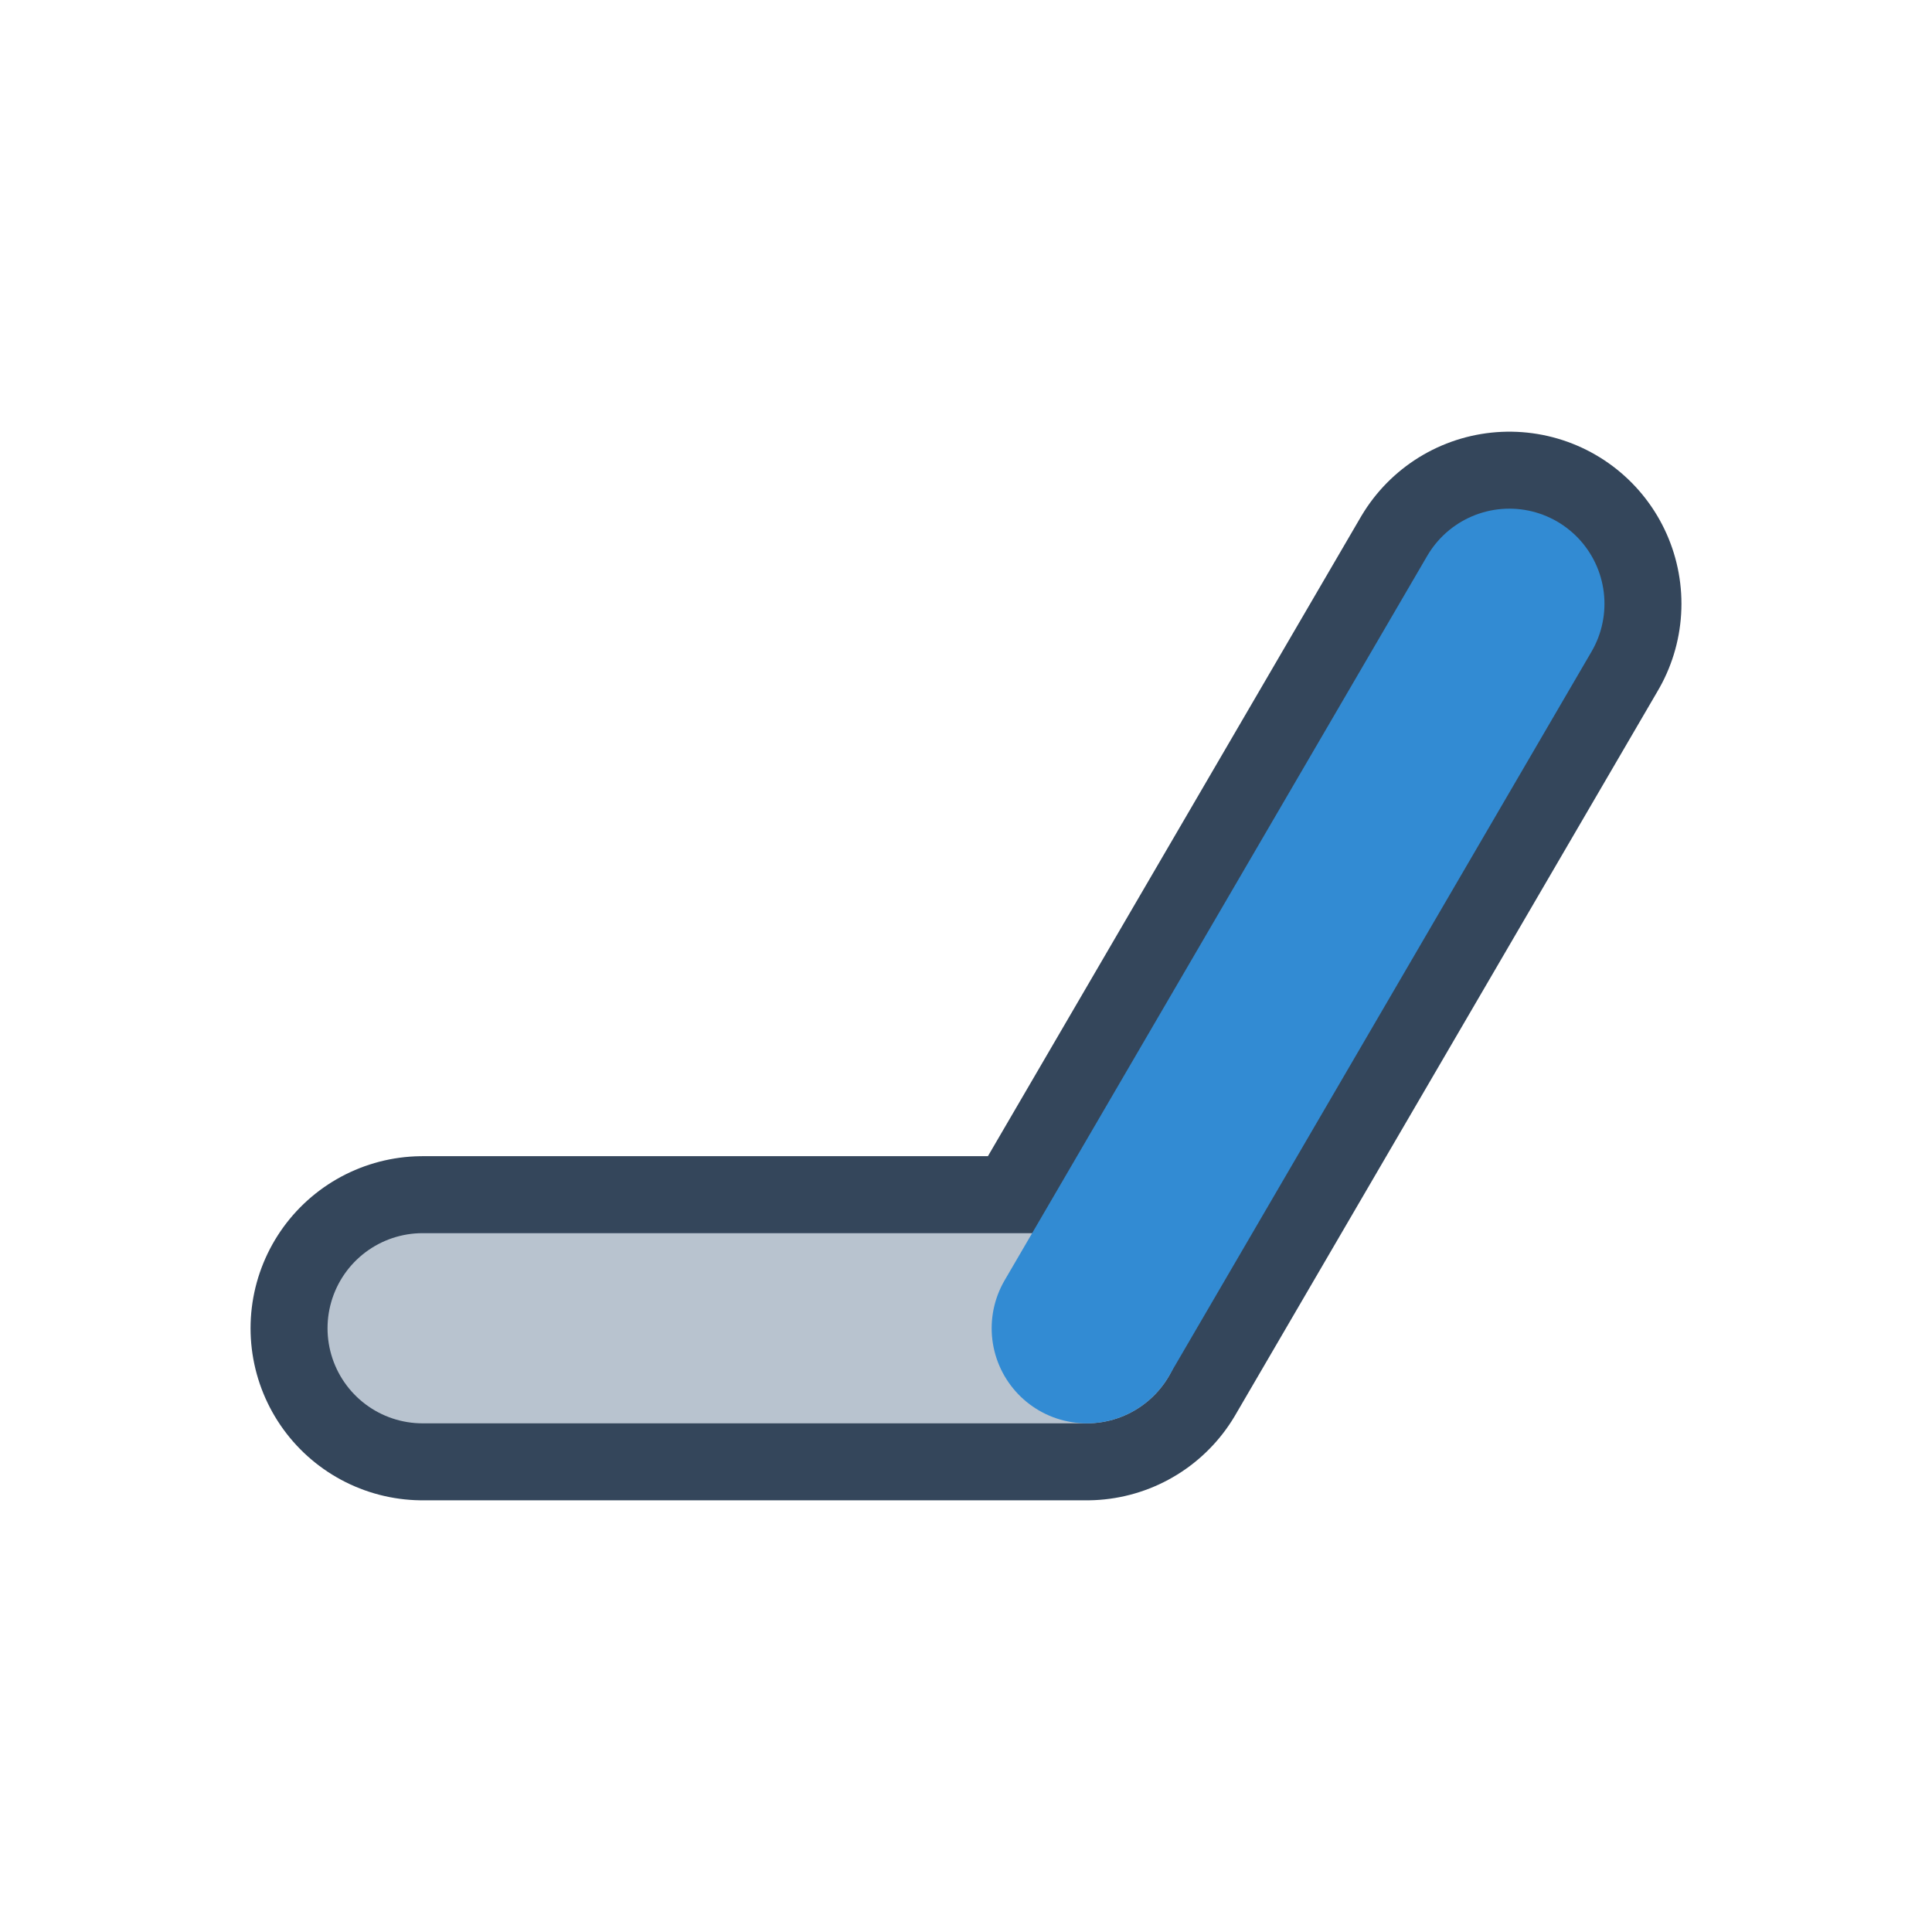
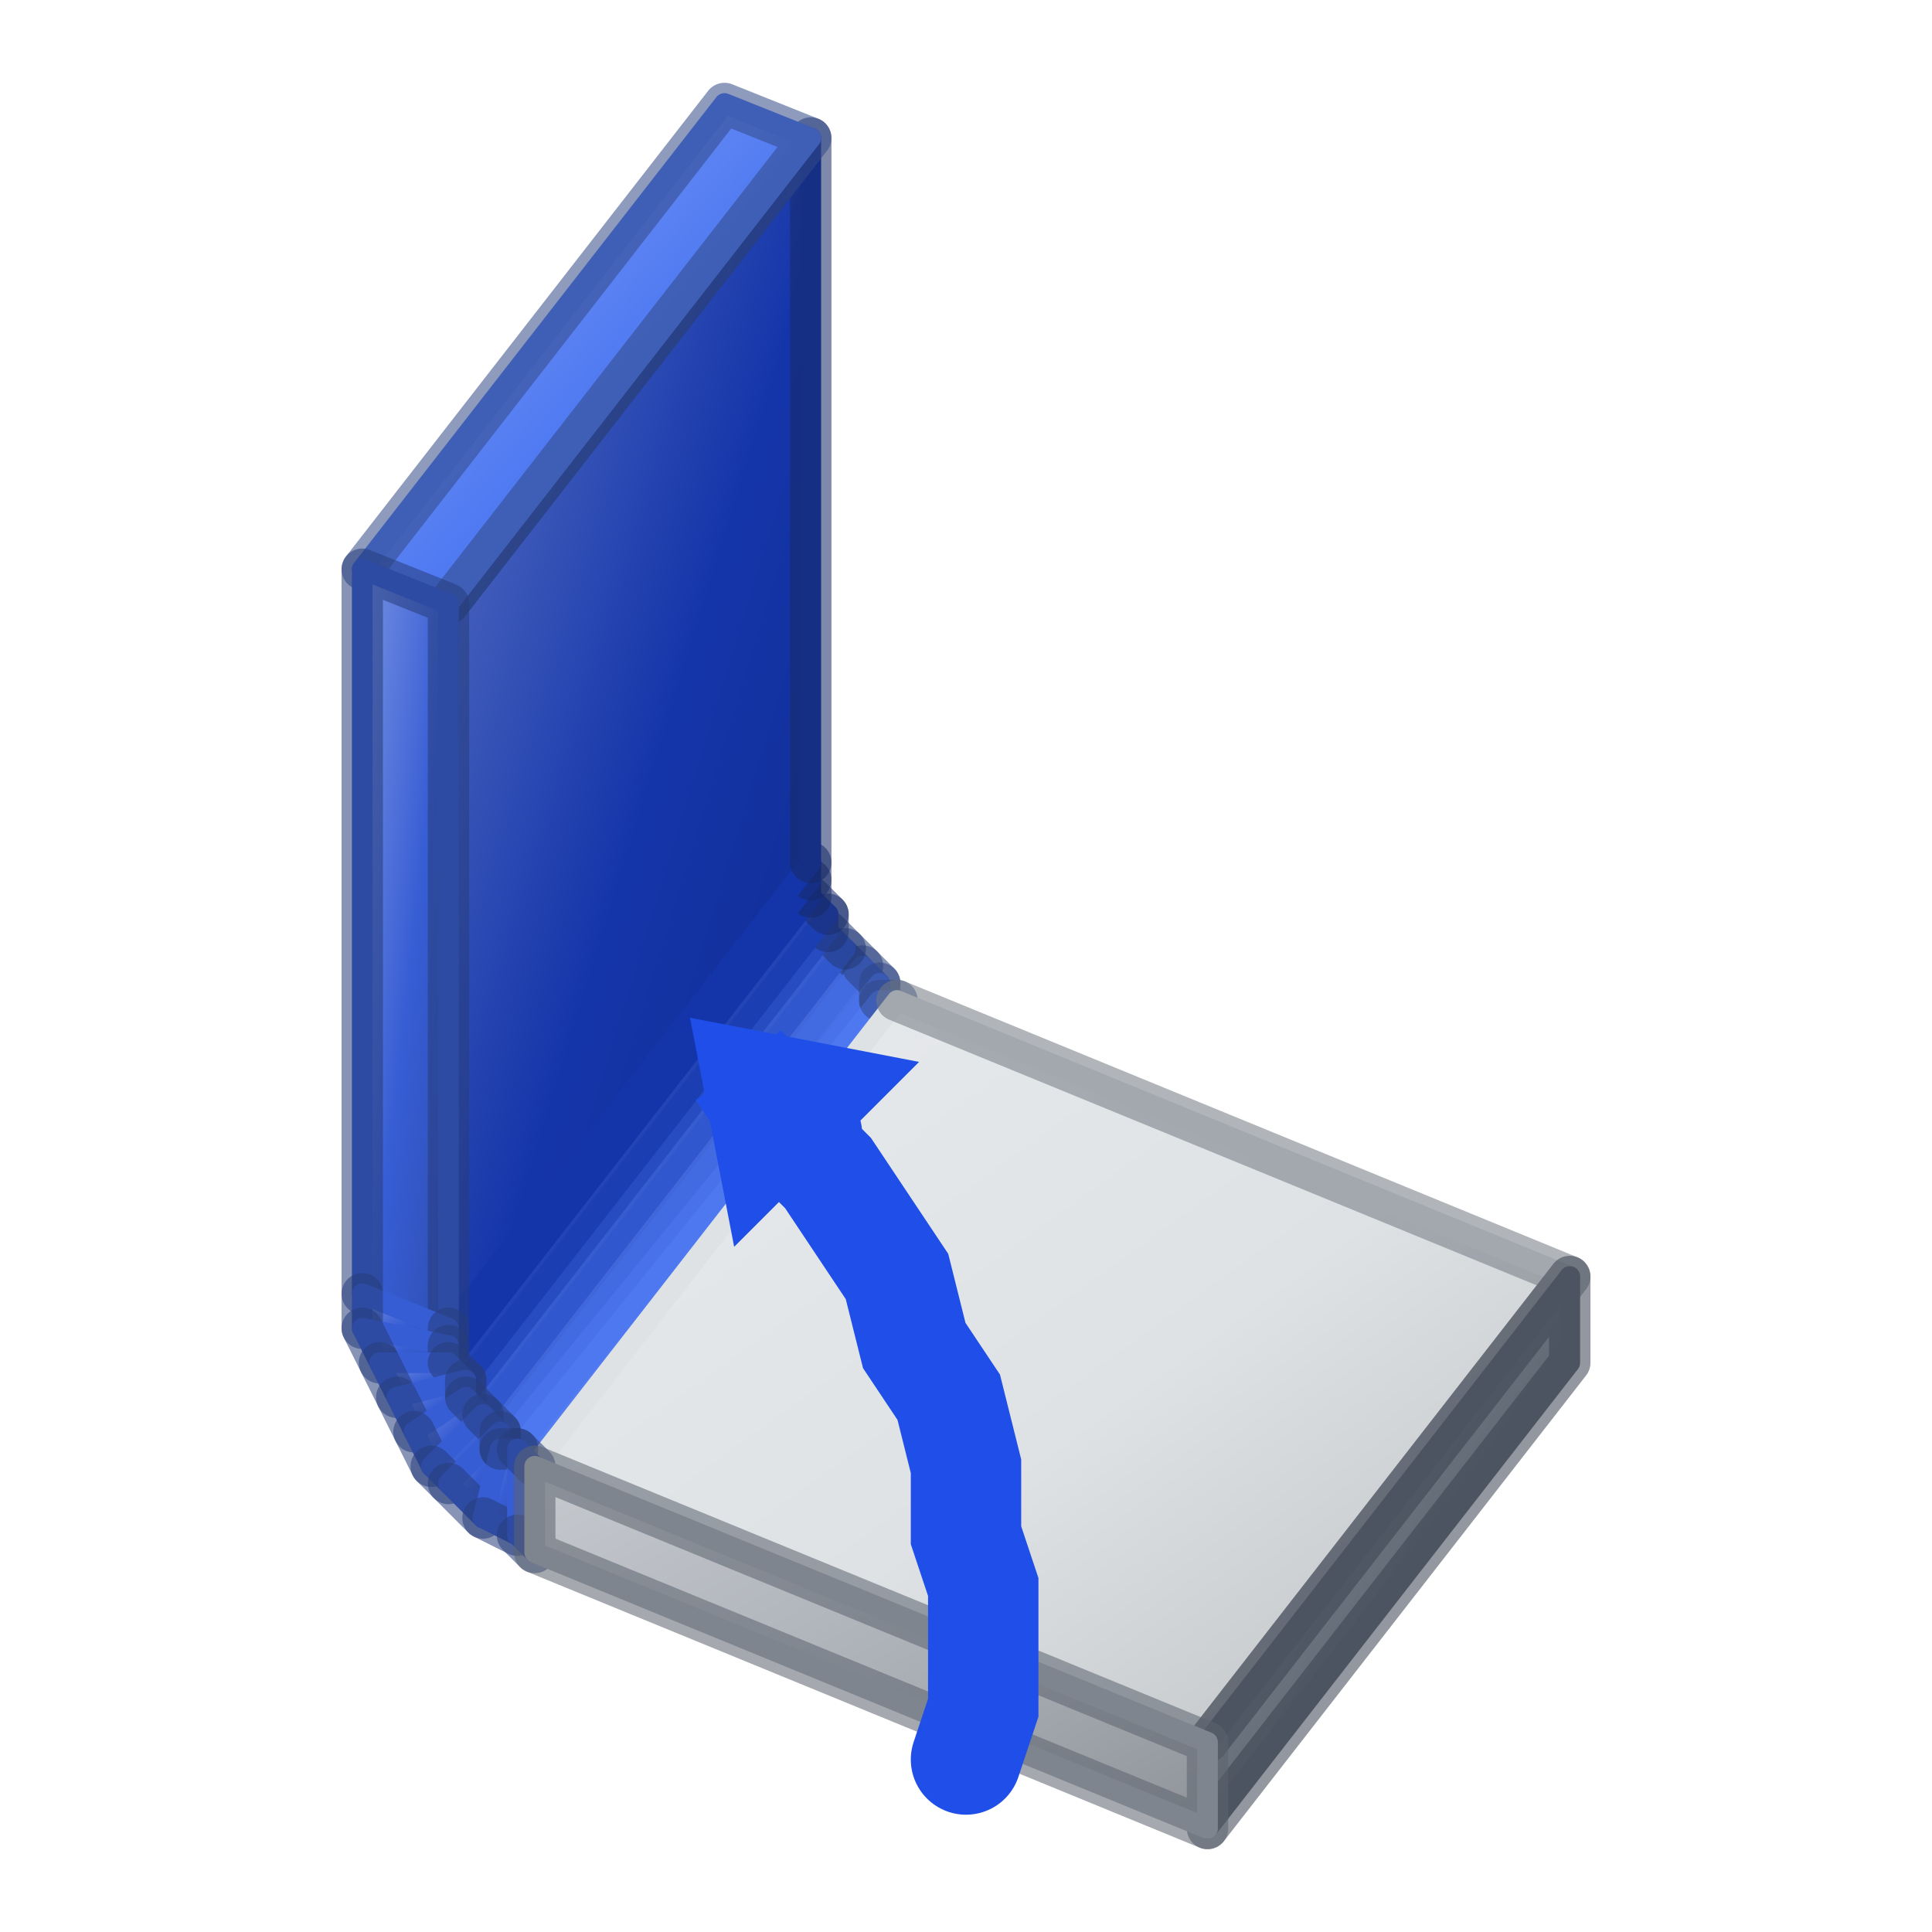
- <svg xmlns="http://www.w3.org/2000/svg" viewBox="0 0 64 64">
-   <path d="M14 44L36 44L50 20" fill="none" stroke="#34465b" stroke-width="11.4" stroke-linejoin="round" stroke-linecap="round" />
-   <path d="M14 44L36 44" fill="none" stroke="#b8c3cf" stroke-width="6.3" stroke-linejoin="round" stroke-linecap="round" />
-   <path d="M36 44L50 20" fill="none" stroke="#328bd3" stroke-width="6.3" stroke-linejoin="round" stroke-linecap="round" />
+ <svg xmlns="http://www.w3.org/2000/svg" viewBox="0 0 28 28">
+   <defs>
+     <linearGradient id="g1" x1="0" y1="0" x2="1" y2="1">
+       <stop offset="0" stop-color="#7A94E5" />
+       <stop offset=".55" stop-color="#3B62D9" />
+       <stop offset="1" stop-color="#3252B6" />
+     </linearGradient>
+     <linearGradient id="g2" x1="0" y1="0" x2="1" y2="1">
+       <stop offset="0" stop-color="#7E9AEB" />
+       <stop offset=".55" stop-color="#426BE2" />
+       <stop offset="1" stop-color="#375ABE" />
+     </linearGradient>
+     <linearGradient id="g3" x1="0" y1="0" x2="1" y2="1">
+       <stop offset="0" stop-color="#738DDE" />
+       <stop offset=".55" stop-color="#3157CE" />
+       <stop offset="1" stop-color="#2949AD" />
+     </linearGradient>
+     <linearGradient id="g4" x1="0" y1="0" x2="1" y2="1">
+       <stop offset="0" stop-color="#839FF1" />
+       <stop offset=".55" stop-color="#4972EA" />
+       <stop offset="1" stop-color="#3D60C5" />
+     </linearGradient>
+     <linearGradient id="g5" x1="0" y1="0" x2="1" y2="1">
+       <stop offset="0" stop-color="#6C85D5" />
+       <stop offset=".55" stop-color="#274BC1" />
+       <stop offset="1" stop-color="#213FA2" />
+     </linearGradient>
+     <linearGradient id="g6" x1="0" y1="0" x2="1" y2="1">
+       <stop offset="0" stop-color="#87A3F5" />
+       <stop offset=".55" stop-color="#4E78F0" />
+       <stop offset="1" stop-color="#4265CA" />
+     </linearGradient>
+     <linearGradient id="g7" x1="0" y1="0" x2="1" y2="1">
+       <stop offset="0" stop-color="#657CCB" />
+       <stop offset=".55" stop-color="#1C3EB3" />
+       <stop offset="1" stop-color="#183496" />
+     </linearGradient>
+     <linearGradient id="g8" x1="0" y1="0" x2="1" y2="1">
+       <stop offset="0" stop-color="#5F76C5" />
+       <stop offset=".55" stop-color="#1435AA" />
+       <stop offset="1" stop-color="#112D8F" />
+     </linearGradient>
+     <linearGradient id="g9" x1="0" y1="0" x2="1" y2="1">
+       <stop offset="0" stop-color="#5F76C5" />
+       <stop offset=".55" stop-color="#1435AA" />
+       <stop offset="1" stop-color="#112D8F" />
+     </linearGradient>
+     <linearGradient id="g10" x1="0" y1="0" x2="1" y2="1">
+       <stop offset="0" stop-color="#E9EBED" />
+       <stop offset=".55" stop-color="#DEE2E5" />
+       <stop offset="1" stop-color="#BABEC0" />
+     </linearGradient>
+     <linearGradient id="g11" x1="0" y1="0" x2="1" y2="1">
+       <stop offset="0" stop-color="#5F76C5" />
+       <stop offset=".55" stop-color="#1435AA" />
+       <stop offset="1" stop-color="#112D8F" />
+     </linearGradient>
+     <linearGradient id="g12" x1="0" y1="0" x2="1" y2="1">
+       <stop offset="0" stop-color="#949AA2" />
+       <stop offset=".55" stop-color="#626B76" />
+       <stop offset="1" stop-color="#525A63" />
+     </linearGradient>
+     <linearGradient id="g13" x1="0" y1="0" x2="1" y2="1">
+       <stop offset="0" stop-color="#88A5F6" />
+       <stop offset=".55" stop-color="#507AF2" />
+       <stop offset="1" stop-color="#4366CB" />
+     </linearGradient>
+     <linearGradient id="g14" x1="0" y1="0" x2="1" y2="1">
+       <stop offset="0" stop-color="#7791E2" />
+       <stop offset=".55" stop-color="#375DD4" />
+       <stop offset="1" stop-color="#2E4EB2" />
+     </linearGradient>
+     <linearGradient id="g15" x1="0" y1="0" x2="1" y2="1">
+       <stop offset="0" stop-color="#7791E2" />
+       <stop offset=".55" stop-color="#375DD4" />
+       <stop offset="1" stop-color="#2E4EB2" />
+     </linearGradient>
+     <linearGradient id="g16" x1="0" y1="0" x2="1" y2="1">
+       <stop offset="0" stop-color="#7791E2" />
+       <stop offset=".55" stop-color="#375DD4" />
+       <stop offset="1" stop-color="#2E4EB2" />
+     </linearGradient>
+     <linearGradient id="g17" x1="0" y1="0" x2="1" y2="1">
+       <stop offset="0" stop-color="#7791E2" />
+       <stop offset=".55" stop-color="#375DD4" />
+       <stop offset="1" stop-color="#2E4EB2" />
+     </linearGradient>
+     <linearGradient id="g18" x1="0" y1="0" x2="1" y2="1">
+       <stop offset="0" stop-color="#7791E2" />
+       <stop offset=".55" stop-color="#375DD4" />
+       <stop offset="1" stop-color="#2E4EB2" />
+     </linearGradient>
+     <linearGradient id="g19" x1="0" y1="0" x2="1" y2="1">
+       <stop offset="0" stop-color="#7791E2" />
+       <stop offset=".55" stop-color="#375DD4" />
+       <stop offset="1" stop-color="#2E4EB2" />
+     </linearGradient>
+     <linearGradient id="g20" x1="0" y1="0" x2="1" y2="1">
+       <stop offset="0" stop-color="#7791E2" />
+       <stop offset=".55" stop-color="#375DD4" />
+       <stop offset="1" stop-color="#2E4EB2" />
+     </linearGradient>
+     <linearGradient id="g21" x1="0" y1="0" x2="1" y2="1">
+       <stop offset="0" stop-color="#7791E2" />
+       <stop offset=".55" stop-color="#375DD4" />
+       <stop offset="1" stop-color="#2E4EB2" />
+     </linearGradient>
+     <linearGradient id="g22" x1="0" y1="0" x2="1" y2="1">
+       <stop offset="0" stop-color="#7791E2" />
+       <stop offset=".55" stop-color="#375DD4" />
+       <stop offset="1" stop-color="#2E4EB2" />
+     </linearGradient>
+     <linearGradient id="g23" x1="0" y1="0" x2="1" y2="1">
+       <stop offset="0" stop-color="#7791E2" />
+       <stop offset=".55" stop-color="#375DD4" />
+       <stop offset="1" stop-color="#2E4EB2" />
+     </linearGradient>
+     <linearGradient id="g24" x1="0" y1="0" x2="1" y2="1">
+       <stop offset="0" stop-color="#C6C9CE" />
+       <stop offset=".55" stop-color="#ABB0B7" />
+       <stop offset="1" stop-color="#90949A" />
+     </linearGradient>
+   </defs>
+   <path d="M12.25 13.75 L12.5 14 L7.25 20.75 L7 20.5Z" fill="url(#g1)" stroke="#3B62D9" stroke-width=".3" stroke-linejoin="round" />
+   <path d="M12.25 13.75 L12.5 14" fill="none" stroke="#293F7C" stroke-opacity="0.55" stroke-width="0.6" stroke-linecap="round" />
+   <path d="M12.5 14 L12.75 14.25 L7.25 21 L7.25 20.75Z" fill="url(#g2)" stroke="#426BE2" stroke-width=".3" stroke-linejoin="round" />
+   <path d="M12.5 14 L12.75 14.25" fill="none" stroke="#2C4380" stroke-opacity="0.55" stroke-width="0.6" stroke-linecap="round" />
+   <path d="M12 13.5 L12.25 13.75 L7 20.5 L6.75 20.25Z" fill="url(#g3)" stroke="#3157CE" stroke-width=".3" stroke-linejoin="round" />
+   <path d="M12 13.5 L12.25 13.75" fill="none" stroke="#243A77" stroke-opacity="0.55" stroke-width="0.6" stroke-linecap="round" />
+   <path d="M12.75 14.25 L12.75 14.5 L7.5 21 L7.25 21Z" fill="url(#g4)" stroke="#4972EA" stroke-width=".3" stroke-linejoin="round" />
+   <path d="M12.75 14.25 L12.75 14.5" fill="none" stroke="#2F4684" stroke-opacity="0.55" stroke-width="0.6" stroke-linecap="round" />
+   <path d="M12 13.25 L12 13.5 L6.75 20.25 L6.75 20Z" fill="url(#g5)" stroke="#274BC1" stroke-width=".3" stroke-linejoin="round" />
+   <path d="M12 13.25 L12 13.5" fill="none" stroke="#203471" stroke-opacity="0.55" stroke-width="0.6" stroke-linecap="round" />
+   <path d="M12.75 14.5 L13 14.5 L7.75 21.25 L7.5 21Z" fill="url(#g6)" stroke="#4E78F0" stroke-width=".3" stroke-linejoin="round" />
+   <path d="M12.75 14.5 L13 14.5" fill="none" stroke="#314986" stroke-opacity="0.55" stroke-width="0.6" stroke-linecap="round" />
+   <path d="M11.75 13 L12 13.25 L6.75 20 L6.5 19.75Z" fill="url(#g7)" stroke="#1C3EB3" stroke-width=".3" stroke-linejoin="round" />
+   <path d="M11.75 13 L12 13.25" fill="none" stroke="#1B2F6B" stroke-opacity="0.55" stroke-width="0.6" stroke-linecap="round" />
+   <path d="M11.75 12.75 L11.75 13 L6.5 19.75 L6.5 19.5Z" fill="url(#g8)" stroke="#1435AA" stroke-width=".3" stroke-linejoin="round" />
+   <path d="M11.75 12.75 L11.75 13" fill="none" stroke="#172B67" stroke-opacity="0.55" stroke-width="0.6" stroke-linecap="round" />
+   <path d="M11.75 12.5 L11.75 12.75 L6.5 19.5 L6.5 19.25Z" fill="url(#g9)" stroke="#1435AA" stroke-width=".3" stroke-linejoin="round" />
+   <path d="M11.75 12.5 L11.75 12.75" fill="none" stroke="#172B67" stroke-opacity="0.55" stroke-width="0.6" stroke-linecap="round" />
+   <path d="M13 14.5 L22.75 18.5 L17.5 25.25 L7.75 21.25Z" fill="url(#g10)" stroke="#DEE2E5" stroke-width=".3" stroke-linejoin="round" />
+   <path d="M13 14.5 L22.75 18.5M22.75 18.5 L17.5 25.25" fill="none" stroke="#727881" stroke-opacity="0.55" stroke-width="0.6" stroke-linecap="round" />
+   <path d="M11.75 2 L11.75 12.5 L6.5 19.25 L6.5 8.75Z" fill="url(#g11)" stroke="#1435AA" stroke-width=".3" stroke-linejoin="round" />
+   <path d="M11.75 2 L11.75 12.5M6.5 8.75 L11.75 2" fill="none" stroke="#172B67" stroke-opacity="0.55" stroke-width="0.6" stroke-linecap="round" />
+   <path d="M22.75 19.75 L22.75 18.5 L17.5 25.25 L17.5 26.5Z" fill="url(#g12)" stroke="#626B76" stroke-width=".3" stroke-linejoin="round" />
+   <path d="M22.75 19.75 L22.75 18.5M17.5 26.5 L22.75 19.75M22.75 18.5 L17.5 25.25" fill="none" stroke="#3A4350" stroke-opacity="0.55" stroke-width="0.6" stroke-linecap="round" />
+   <path d="M10.5 1.5 L11.75 2 L6.5 8.75 L5.25 8.25Z" fill="url(#g13)" stroke="#507AF2" stroke-width=".3" stroke-linejoin="round" />
+   <path d="M10.5 1.5 L11.75 2M5.25 8.25 L10.5 1.5M11.75 2 L6.5 8.75" fill="none" stroke="#324A87" stroke-opacity="0.55" stroke-width="0.6" stroke-linecap="round" />
+   <path d="M6.5 8.75 L6.5 19.25 L5.25 18.75 L5.25 8.25Z" fill="url(#g14)" stroke="#375DD4" stroke-width=".3" stroke-linejoin="round" />
+   <path d="M6.5 8.75 L6.5 19.25M5.25 18.75 L5.25 8.25M5.25 8.25 L6.5 8.75" fill="none" stroke="#273D7A" stroke-opacity="0.55" stroke-width="0.6" stroke-linecap="round" />
+   <path d="M6.5 19.25 L6.5 19.5 L5.25 19.25 L5.25 18.75Z" fill="url(#g15)" stroke="#375DD4" stroke-width=".3" stroke-linejoin="round" />
+   <path d="M6.5 19.25 L6.5 19.5M5.25 19.25 L5.25 18.75" fill="none" stroke="#273D7A" stroke-opacity="0.55" stroke-width="0.6" stroke-linecap="round" />
+   <path d="M6.5 19.5 L6.5 19.75 L5.5 19.75 L5.25 19.25Z" fill="url(#g16)" stroke="#375DD4" stroke-width=".3" stroke-linejoin="round" />
+   <path d="M6.5 19.5 L6.5 19.75M5.5 19.75 L5.25 19.25" fill="none" stroke="#273D7A" stroke-opacity="0.55" stroke-width="0.6" stroke-linecap="round" />
+   <path d="M6.5 19.75 L6.75 20 L5.75 20.25 L5.5 19.75Z" fill="url(#g17)" stroke="#375DD4" stroke-width=".3" stroke-linejoin="round" />
+   <path d="M6.5 19.75 L6.75 20M5.75 20.25 L5.5 19.75" fill="none" stroke="#273D7A" stroke-opacity="0.55" stroke-width="0.6" stroke-linecap="round" />
+   <path d="M6.75 20 L6.75 20.25 L6 20.75 L5.75 20.25Z" fill="url(#g18)" stroke="#375DD4" stroke-width=".3" stroke-linejoin="round" />
+   <path d="M6.75 20 L6.75 20.25M6 20.75 L5.75 20.25" fill="none" stroke="#273D7A" stroke-opacity="0.55" stroke-width="0.6" stroke-linecap="round" />
+   <path d="M6.75 20.25 L7 20.5 L6.25 21.25 L6 20.75Z" fill="url(#g19)" stroke="#375DD4" stroke-width=".3" stroke-linejoin="round" />
+   <path d="M6.75 20.25 L7 20.5M6.25 21.25 L6 20.75" fill="none" stroke="#273D7A" stroke-opacity="0.55" stroke-width="0.6" stroke-linecap="round" />
+   <path d="M7 20.5 L7.25 20.75 L6.5 21.5 L6.25 21.25Z" fill="url(#g20)" stroke="#375DD4" stroke-width=".3" stroke-linejoin="round" />
+   <path d="M7 20.5 L7.25 20.75M6.5 21.5 L6.25 21.25" fill="none" stroke="#273D7A" stroke-opacity="0.55" stroke-width="0.6" stroke-linecap="round" />
+   <path d="M7.25 20.75 L7.25 21 L7 22 L6.5 21.5Z" fill="url(#g21)" stroke="#375DD4" stroke-width=".3" stroke-linejoin="round" />
+   <path d="M7.25 20.75 L7.25 21M7 22 L6.5 21.5" fill="none" stroke="#273D7A" stroke-opacity="0.55" stroke-width="0.6" stroke-linecap="round" />
+   <path d="M7.25 21 L7.5 21 L7.5 22.25 L7 22Z" fill="url(#g22)" stroke="#375DD4" stroke-width=".3" stroke-linejoin="round" />
+   <path d="M7.25 21 L7.5 21M7.5 22.25 L7 22" fill="none" stroke="#273D7A" stroke-opacity="0.55" stroke-width="0.6" stroke-linecap="round" />
+   <path d="M7.5 21 L7.75 21.25 L7.75 22.5 L7.5 22.25Z" fill="url(#g23)" stroke="#375DD4" stroke-width=".3" stroke-linejoin="round" />
+   <path d="M7.5 21 L7.75 21.25M7.75 22.5 L7.5 22.25" fill="none" stroke="#273D7A" stroke-opacity="0.55" stroke-width="0.6" stroke-linecap="round" />
+   <path d="M7.75 21.25 L17.5 25.25 L17.5 26.5 L7.75 22.5Z" fill="url(#g24)" stroke="#ABB0B7" stroke-width=".3" stroke-linejoin="round" />
+   <path d="M7.75 21.25 L17.5 25.25M17.5 26.5 L7.75 22.5M17.5 25.25 L17.5 26.5M7.75 22.5 L7.75 21.25" fill="none" stroke="#5B626D" stroke-opacity="0.55" stroke-width="0.6" stroke-linecap="round" />
+   <path d="M14 25.5 L14.25 24.75 L14.25 23.75 L14.25 23 L14 22.25 L14 21.25 L13.75 20.25 L13.25 19.5 L13 18.5 L12.5 17.75 L12 17 L11.25 16.25 L10.75 15.5 L11.697 16.447" stroke="#1F4FE8" stroke-width="1.6" fill="none" stroke-linecap="round" />
+   <path d="M13.32 15.39 L10.00 14.75 L10.64 18.07Z" fill="#1F4FE8" />
</svg>
